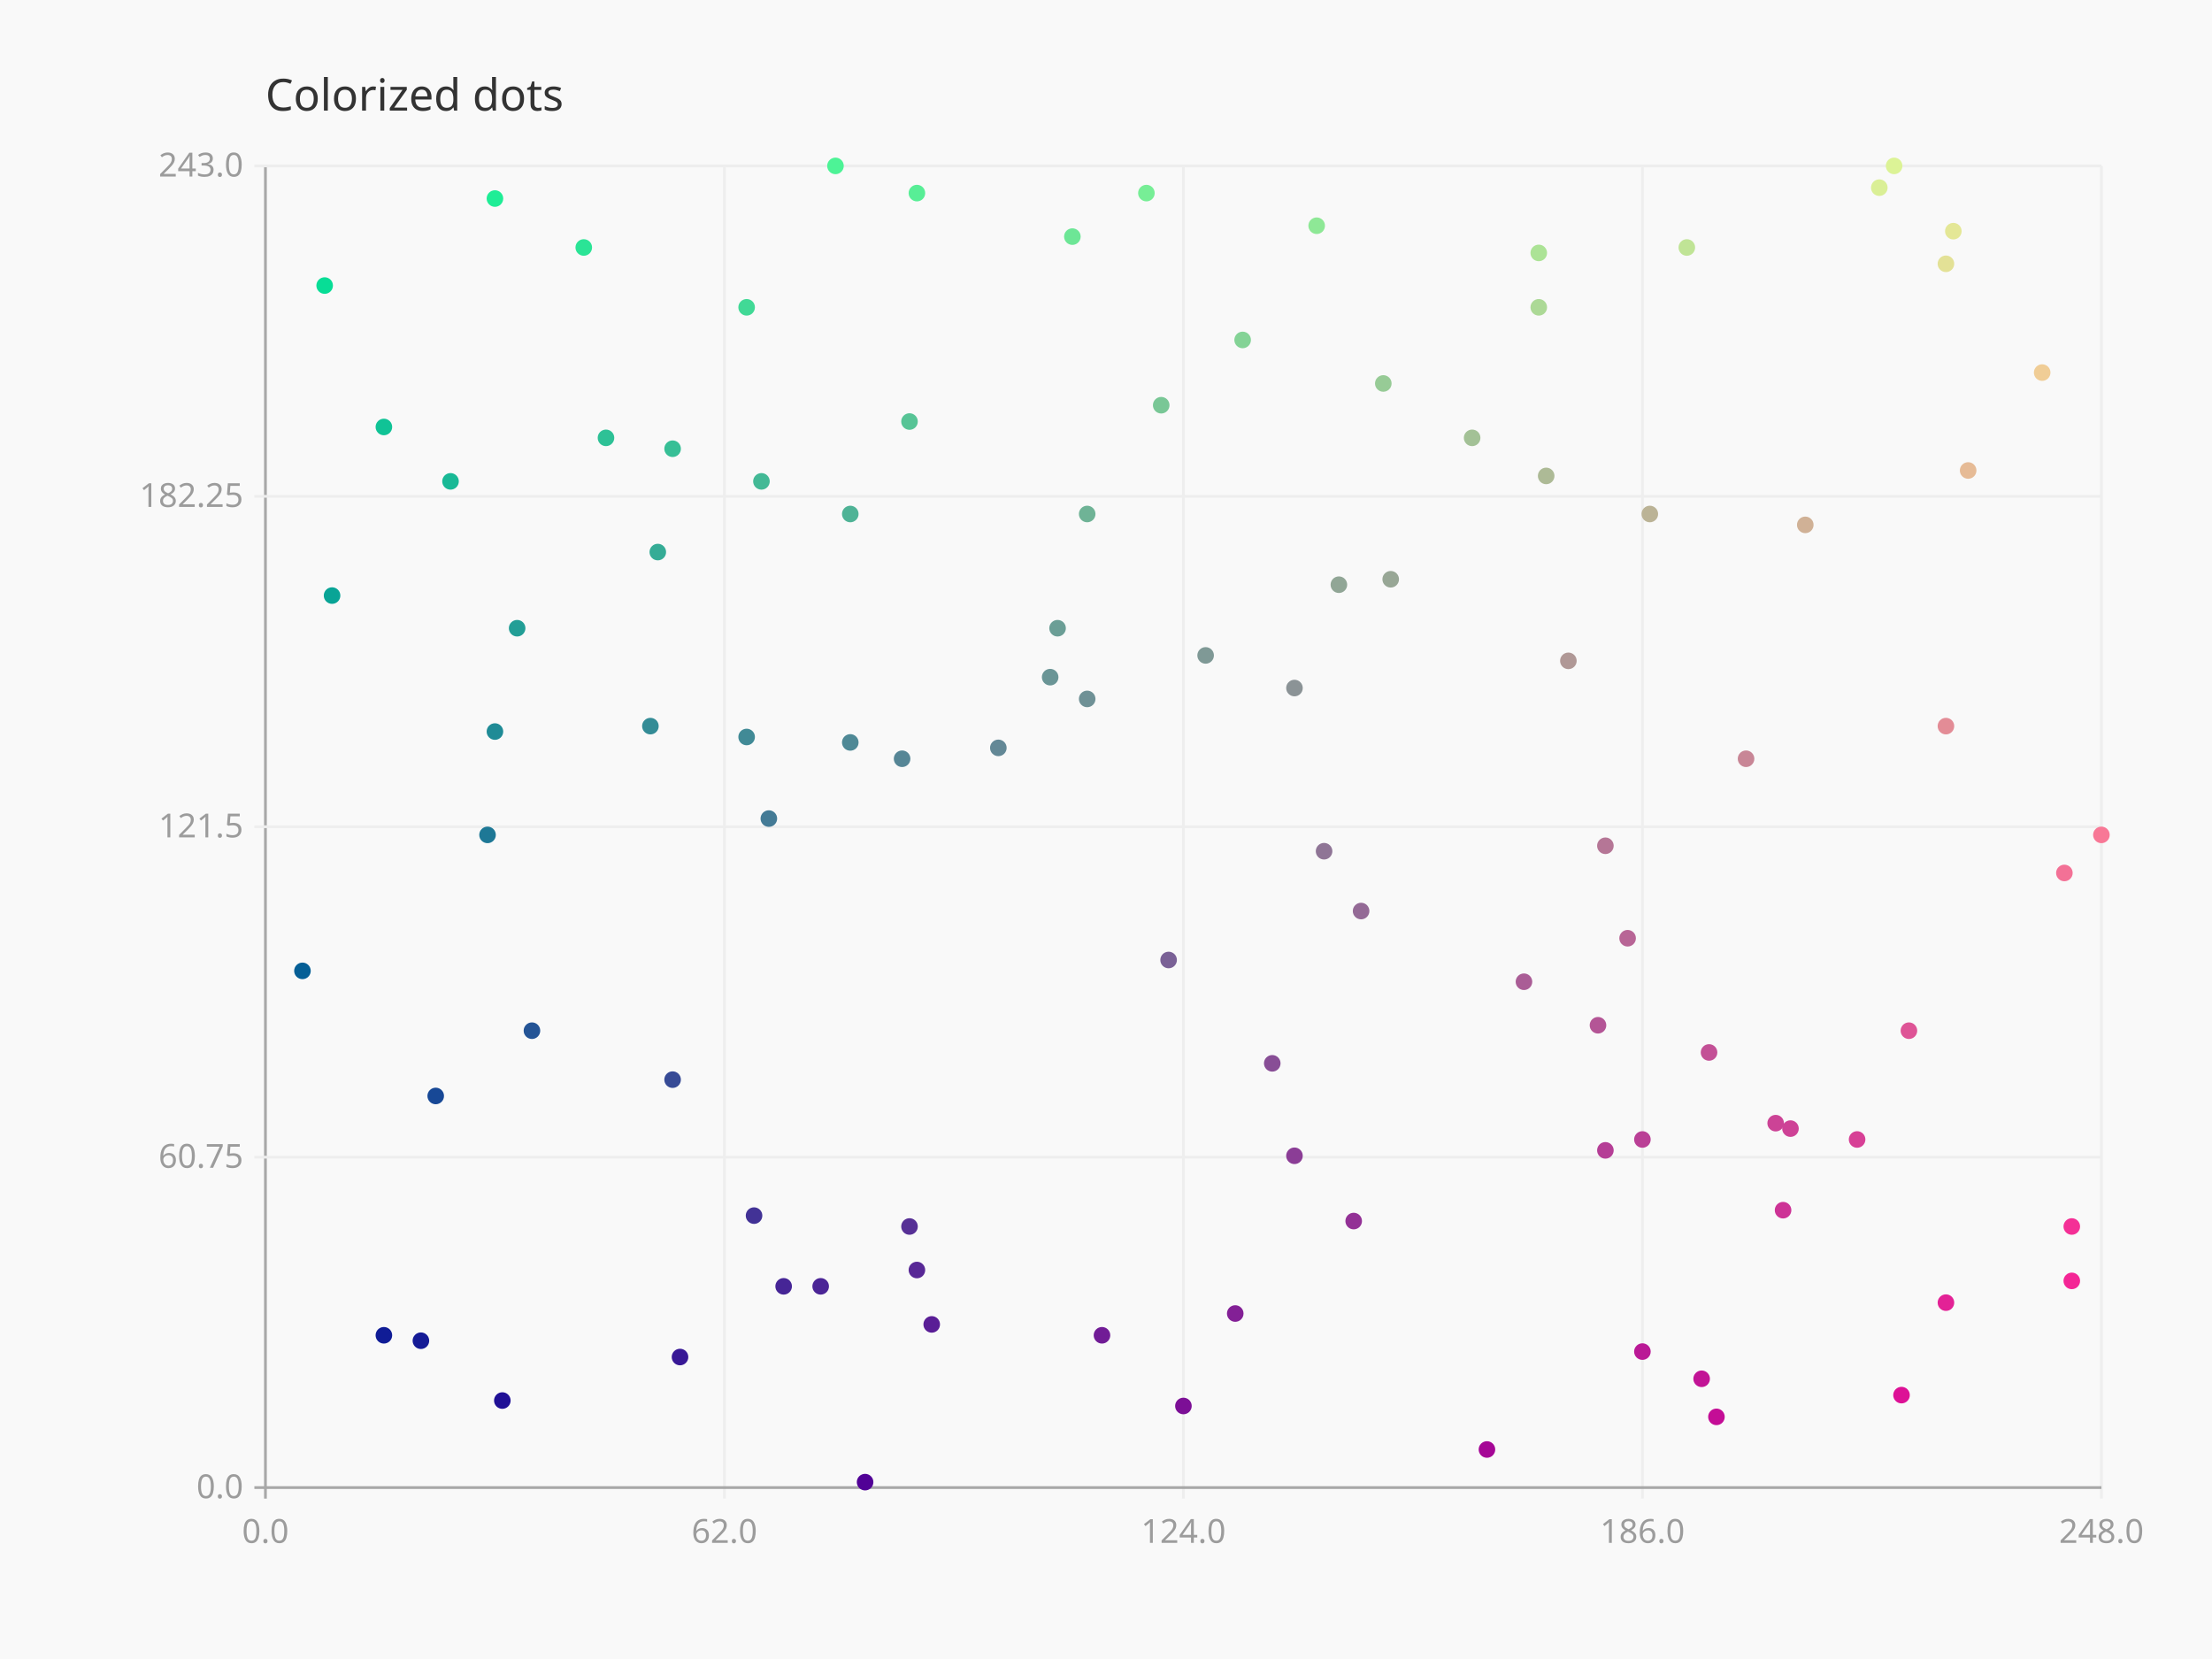
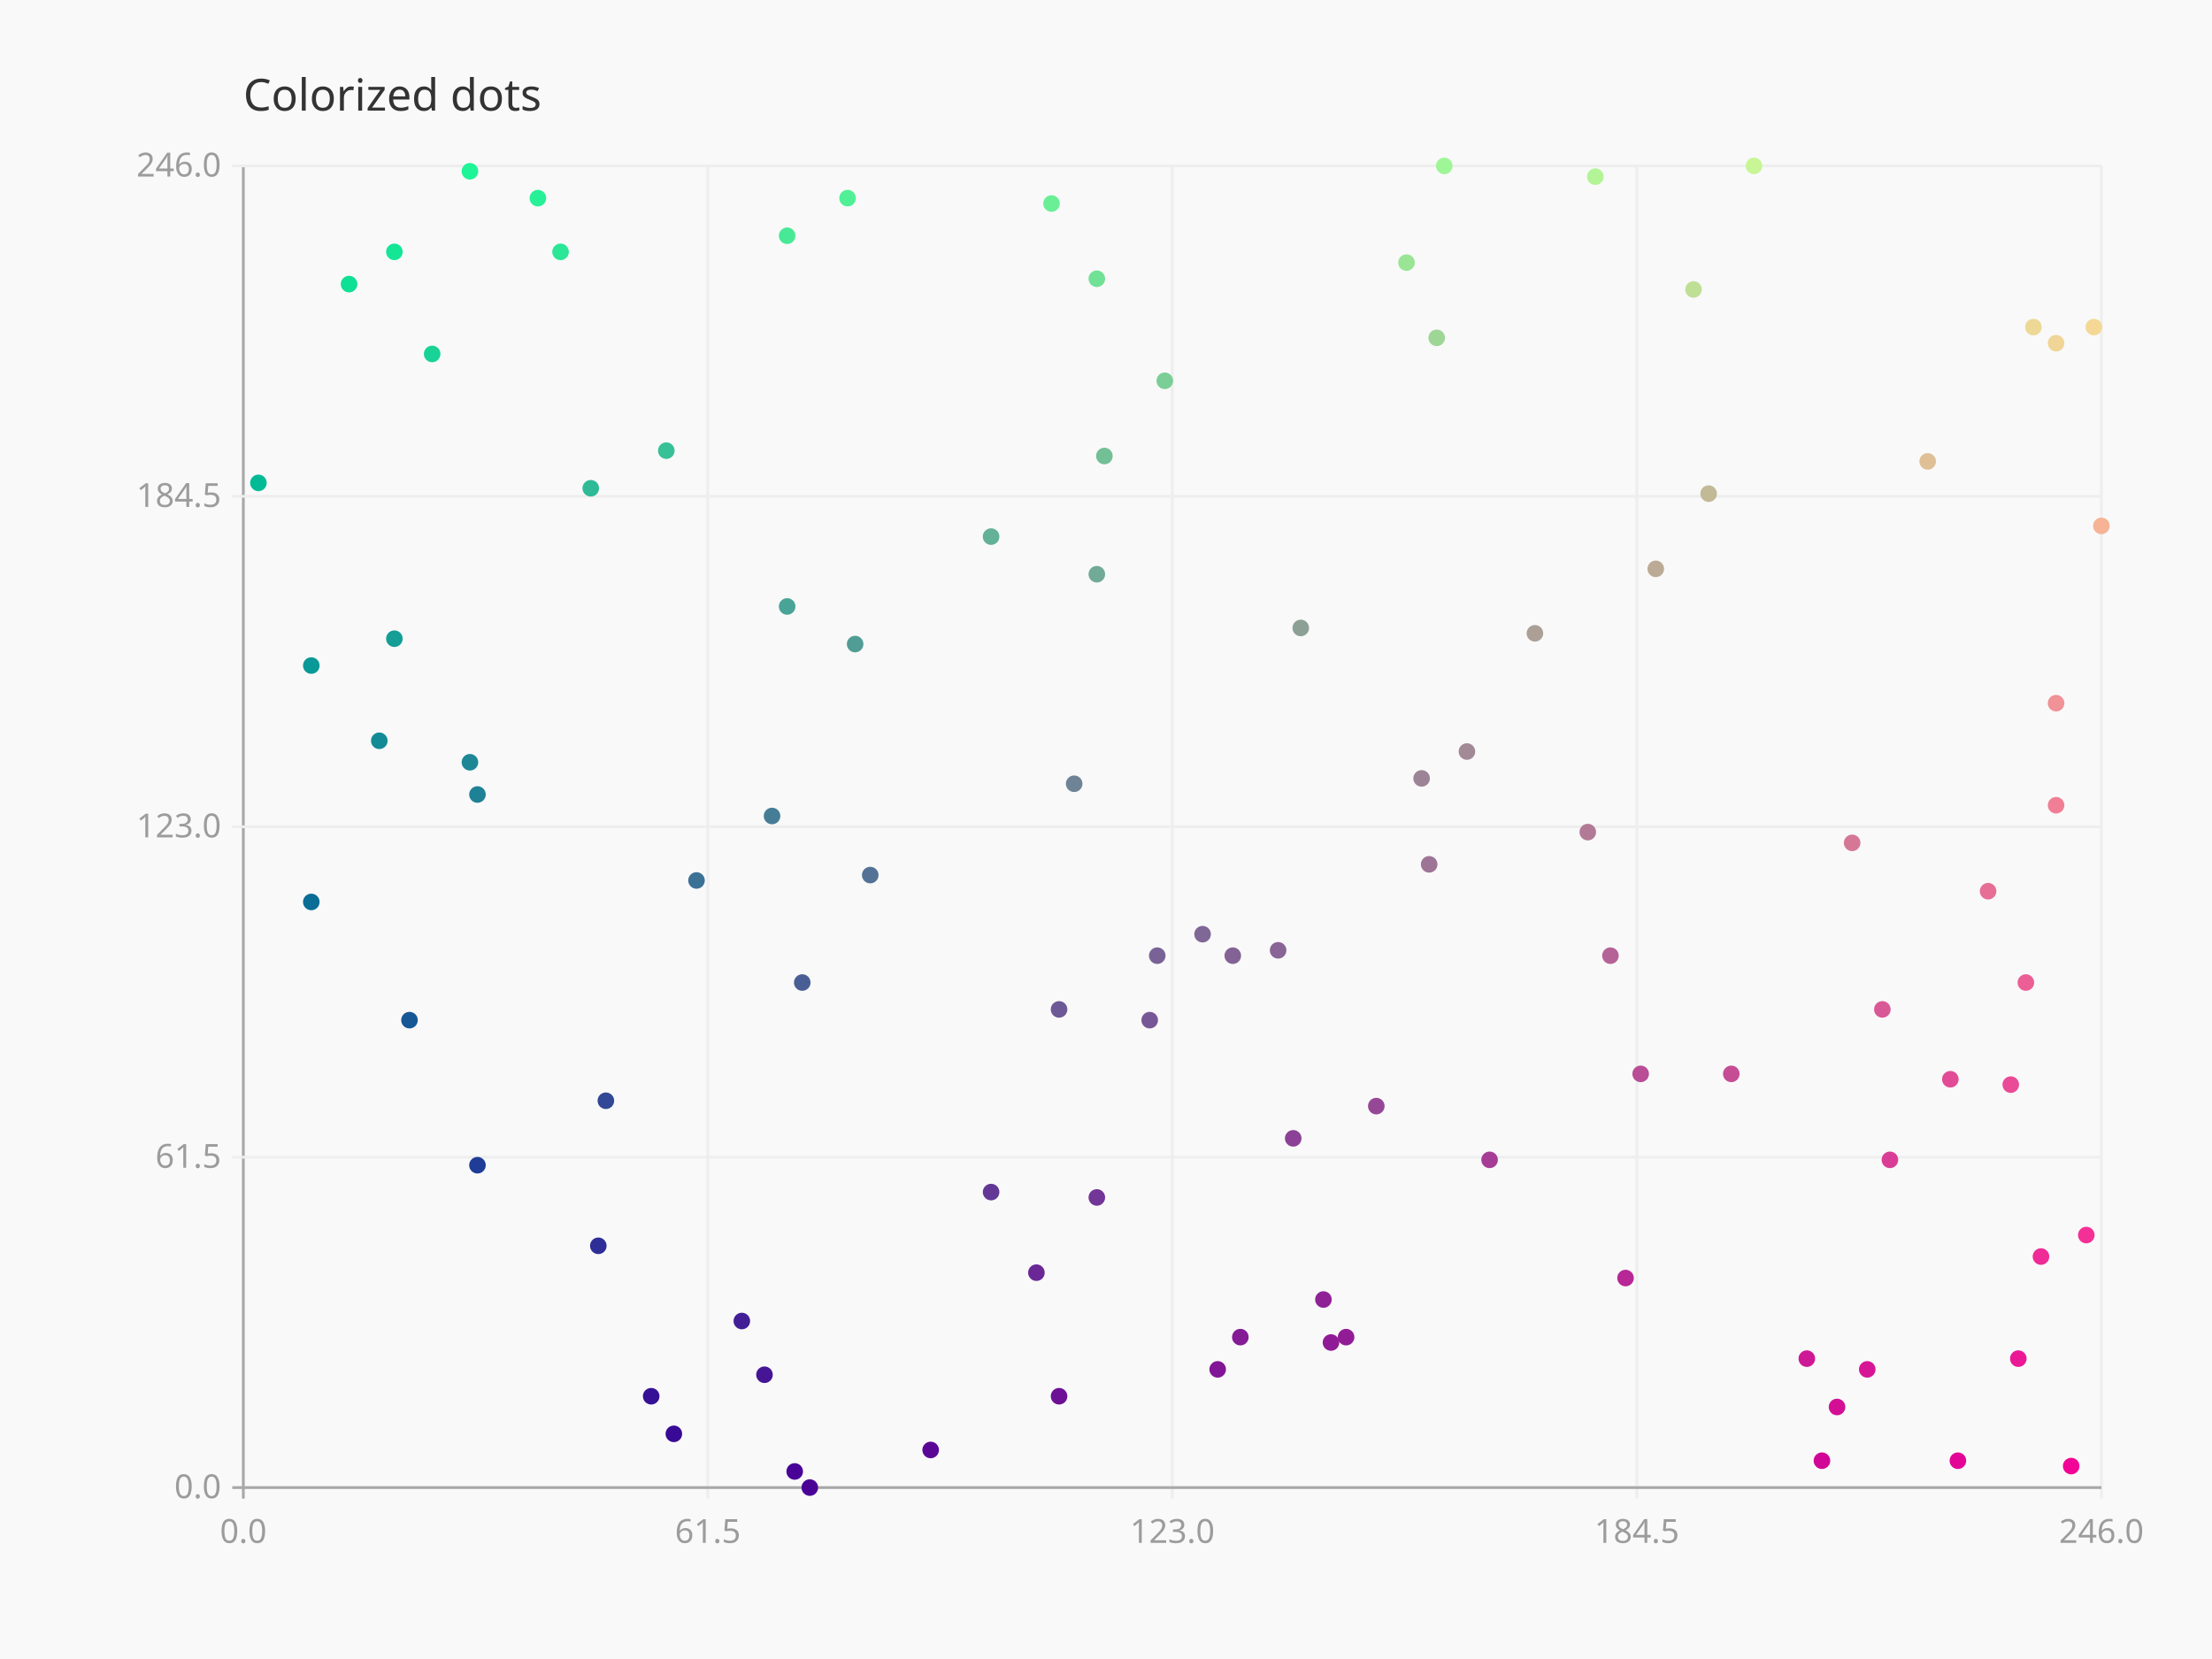
<svg xmlns="http://www.w3.org/2000/svg" height="600" version="1.1" width="800">
  <g>
    <rect fill="#f9f9f9" height="600" width="800" x="0" y="0" />
    <g transform="translate(40 40)">
-       <g transform="translate(56 0)">
+       <g transform="translate(48 0)">
        <text fill="#333" font-family="Monaco" font-size="16" x="0" y="0">Colorized dots</text>
      </g>
      <g transform="translate(0 20)">
-         <g transform="translate(56 0)">
+         <g transform="translate(48 0)">
          <g class="axis bottom">
-             <text dy="1em" fill="#333" font-family="Monaco" text-anchor="middle" transform="" x="332.0" y="508.0" />
+             <text dy="1em" fill="#333" font-family="Monaco" text-anchor="middle" transform="" x="336.0" y="508.0" />
            <g class="tick">
              <line stroke="#a8a8a8" stroke-width="1" x1="0.0" x2="0.0" y1="0" y2="482.0" />
              <text dy="1em" fill="#9c9c9c" font-family="Monaco" text-anchor="middle" x="0.0" y="486.0">0.0</text>
            </g>
            <g class="tick">
-               <line stroke="#eee" stroke-width="1" x1="166.0" x2="166.0" y1="0" y2="482.0" />
-               <text dy="1em" fill="#9c9c9c" font-family="Monaco" text-anchor="middle" x="166.0" y="486.0">62.0</text>
+               <line stroke="#eee" stroke-width="1" x1="168.0" x2="168.0" y1="0" y2="482.0" />
+               <text dy="1em" fill="#9c9c9c" font-family="Monaco" text-anchor="middle" x="168.0" y="486.0">61.5</text>
            </g>
            <g class="tick">
-               <line stroke="#eee" stroke-width="1" x1="332.0" x2="332.0" y1="0" y2="482.0" />
-               <text dy="1em" fill="#9c9c9c" font-family="Monaco" text-anchor="middle" x="332.0" y="486.0">124.0</text>
+               <line stroke="#eee" stroke-width="1" x1="336.0" x2="336.0" y1="0" y2="482.0" />
+               <text dy="1em" fill="#9c9c9c" font-family="Monaco" text-anchor="middle" x="336.0" y="486.0">123.0</text>
            </g>
            <g class="tick">
-               <line stroke="#eee" stroke-width="1" x1="498.0" x2="498.0" y1="0" y2="482.0" />
-               <text dy="1em" fill="#9c9c9c" font-family="Monaco" text-anchor="middle" x="498.0" y="486.0">186.0</text>
+               <line stroke="#eee" stroke-width="1" x1="504.0" x2="504.0" y1="0" y2="482.0" />
+               <text dy="1em" fill="#9c9c9c" font-family="Monaco" text-anchor="middle" x="504.0" y="486.0">184.5</text>
            </g>
            <g class="tick">
-               <line stroke="#eee" stroke-width="1" x1="664.0" x2="664.0" y1="0" y2="482.0" />
-               <text dy="1em" fill="#9c9c9c" font-family="Monaco" text-anchor="middle" x="664.0" y="486.0">248.0</text>
+               <line stroke="#eee" stroke-width="1" x1="672.0" x2="672.0" y1="0" y2="482.0" />
+               <text dy="1em" fill="#9c9c9c" font-family="Monaco" text-anchor="middle" x="672.0" y="486.0">246.0</text>
            </g>
          </g>
          <g class="axis left">
-             <text dy="" fill="#333" font-family="Monaco" text-anchor="middle" transform="rotate(270 -56 239)" x="-56" y="239.0" />
+             <text dy="" fill="#333" font-family="Monaco" text-anchor="middle" transform="rotate(270 -48 239)" x="-48" y="239.0" />
            <g class="tick">
-               <line stroke="#a8a8a8" stroke-width="1" x1="-4" x2="664.0" y1="478.0" y2="478.0" />
+               <line stroke="#a8a8a8" stroke-width="1" x1="-4" x2="672.0" y1="478.0" y2="478.0" />
              <text dy="0.32em" fill="#9c9c9c" font-family="Monaco" text-anchor="end" x="-8" y="478.0">0.0</text>
            </g>
            <g class="tick">
-               <line stroke="#eee" stroke-width="1" x1="-4" x2="664.0" y1="358.5" y2="358.5" />
-               <text dy="0.32em" fill="#9c9c9c" font-family="Monaco" text-anchor="end" x="-8" y="358.5">60.75</text>
+               <line stroke="#eee" stroke-width="1" x1="-4" x2="672.0" y1="358.5" y2="358.5" />
+               <text dy="0.32em" fill="#9c9c9c" font-family="Monaco" text-anchor="end" x="-8" y="358.5">61.5</text>
            </g>
            <g class="tick">
-               <line stroke="#eee" stroke-width="1" x1="-4" x2="664.0" y1="239.0" y2="239.0" />
-               <text dy="0.32em" fill="#9c9c9c" font-family="Monaco" text-anchor="end" x="-8" y="239.0">121.5</text>
+               <line stroke="#eee" stroke-width="1" x1="-4" x2="672.0" y1="239.0" y2="239.0" />
+               <text dy="0.32em" fill="#9c9c9c" font-family="Monaco" text-anchor="end" x="-8" y="239.0">123.0</text>
            </g>
            <g class="tick">
-               <line stroke="#eee" stroke-width="1" x1="-4" x2="664.0" y1="119.5" y2="119.5" />
-               <text dy="0.32em" fill="#9c9c9c" font-family="Monaco" text-anchor="end" x="-8" y="119.5">182.25</text>
+               <line stroke="#eee" stroke-width="1" x1="-4" x2="672.0" y1="119.5" y2="119.5" />
+               <text dy="0.32em" fill="#9c9c9c" font-family="Monaco" text-anchor="end" x="-8" y="119.5">184.5</text>
            </g>
            <g class="tick">
-               <line stroke="#eee" stroke-width="1" x1="-4" x2="664.0" y1="0.0" y2="0.0" />
-               <text dy="0.32em" fill="#9c9c9c" font-family="Monaco" text-anchor="end" x="-8" y="0.0">243.0</text>
+               <line stroke="#eee" stroke-width="1" x1="-4" x2="672.0" y1="0.0" y2="0.0" />
+               <text dy="0.32em" fill="#9c9c9c" font-family="Monaco" text-anchor="end" x="-8" y="0.0">246.0</text>
            </g>
          </g>
          <g>
            <g class="series dots">
-               <circle cx="406.968" cy="149.498" fill="rgb(152, 167, 150)" r="3" />
-               <circle cx="235.613" cy="399.317" fill="rgb(88, 40, 150)" r="3" />
-               <circle cx="265.065" cy="210.477" fill="rgb(99, 136, 150)" r="3" />
-               <circle cx="589.032" cy="0.0" fill="rgb(220, 243, 150)" r="3" />
-               <circle cx="174.032" cy="206.543" fill="rgb(65, 138, 150)" r="3" />
-               <circle cx="56.226" cy="424.889" fill="rgb(21, 27, 150)" r="3" />
-               <circle cx="235.613" cy="9.835" fill="rgb(88, 238, 150)" r="3" />
-               <circle cx="115.129" cy="29.506" fill="rgb(43, 228, 150)" r="3" />
-               <circle cx="318.613" cy="9.835" fill="rgb(119, 238, 150)" r="3" />
-               <circle cx="326.645" cy="287.193" fill="rgb(122, 97, 150)" r="3" />
-               <circle cx="66.935" cy="114.091" fill="rgb(25, 185, 150)" r="3" />
-               <circle cx="174.032" cy="51.144" fill="rgb(65, 217, 150)" r="3" />
-               <circle cx="364.129" cy="324.568" fill="rgb(136, 78, 150)" r="3" />
-               <circle cx="211.516" cy="125.893" fill="rgb(79, 179, 150)" r="3" />
-               <circle cx="492.645" cy="279.325" fill="rgb(184, 101, 150)" r="3" />
-               <circle cx="404.29" cy="78.683" fill="rgb(151, 203, 150)" r="3" />
-               <circle cx="607.774" cy="35.407" fill="rgb(227, 225, 150)" r="3" />
-               <circle cx="650.613" cy="255.72" fill="rgb(243, 113, 150)" r="3" />
-               <circle cx="187.419" cy="405.218" fill="rgb(70, 37, 150)" r="3" />
-               <circle cx="551.548" cy="348.173" fill="rgb(206, 66, 150)" r="3" />
-               <circle cx="522.097" cy="320.634" fill="rgb(195, 80, 150)" r="3" />
-               <circle cx="200.806" cy="405.218" fill="rgb(75, 37, 150)" r="3" />
-               <circle cx="610.452" cy="23.605" fill="rgb(228, 231, 150)" r="3" />
-               <circle cx="21.419" cy="43.276" fill="rgb(8, 221, 150)" r="3" />
-               <circle cx="91.032" cy="167.202" fill="rgb(34, 158, 150)" r="3" />
-               <circle cx="484.613" cy="245.885" fill="rgb(181, 118, 150)" r="3" />
-               <circle cx="514.065" cy="29.506" fill="rgb(192, 228, 150)" r="3" />
-               <circle cx="179.387" cy="114.091" fill="rgb(67, 185, 150)" r="3" />
-               <circle cx="382.871" cy="247.852" fill="rgb(143, 117, 150)" r="3" />
-               <circle cx="182.065" cy="236.049" fill="rgb(68, 123, 150)" r="3" />
-               <circle cx="615.806" cy="110.156" fill="rgb(230, 187, 150)" r="3" />
-               <circle cx="642.581" cy="74.749" fill="rgb(240, 205, 150)" r="3" />
-               <circle cx="232.935" cy="383.58" fill="rgb(87, 48, 150)" r="3" />
-               <circle cx="396.258" cy="269.49" fill="rgb(148, 106, 150)" r="3" />
-               <circle cx="653.29" cy="383.58" fill="rgb(244, 48, 150)" r="3" />
-               <circle cx="460.516" cy="31.473" fill="rgb(172, 227, 150)" r="3" />
-               <circle cx="83.0" cy="204.576" fill="rgb(31, 139, 150)" r="3" />
-               <circle cx="548.871" cy="377.679" fill="rgb(205, 51, 150)" r="3" />
-               <circle cx="42.839" cy="94.42" fill="rgb(16, 195, 150)" r="3" />
-               <circle cx="500.677" cy="125.893" fill="rgb(187, 179, 150)" r="3" />
-               <circle cx="583.677" cy="7.868" fill="rgb(218, 239, 150)" r="3" />
-               <circle cx="211.516" cy="208.51" fill="rgb(79, 137, 150)" r="3" />
-               <circle cx="463.194" cy="112.123" fill="rgb(173, 186, 150)" r="3" />
-               <circle cx="123.161" cy="98.354" fill="rgb(46, 193, 150)" r="3" />
-               <circle cx="340.032" cy="177.037" fill="rgb(127, 153, 150)" r="3" />
-               <circle cx="664.0" cy="241.951" fill="rgb(248, 120, 150)" r="3" />
-               <circle cx="286.484" cy="167.202" fill="rgb(107, 158, 150)" r="3" />
-               <circle cx="481.935" cy="310.798" fill="rgb(180, 85, 150)" r="3" />
-               <circle cx="471.226" cy="179.004" fill="rgb(176, 152, 150)" r="3" />
-               <circle cx="240.968" cy="418.988" fill="rgb(90, 30, 150)" r="3" />
-               <circle cx="80.323" cy="241.951" fill="rgb(30, 120, 150)" r="3" />
-               <circle cx="149.935" cy="430.79" fill="rgb(56, 24, 150)" r="3" />
-               <circle cx="141.903" cy="139.663" fill="rgb(53, 172, 150)" r="3" />
-               <circle cx="147.258" cy="102.288" fill="rgb(55, 191, 150)" r="3" />
-               <circle cx="83.0" cy="11.802" fill="rgb(31, 237, 150)" r="3" />
-               <circle cx="42.839" cy="422.922" fill="rgb(16, 28, 150)" r="3" />
-               <circle cx="372.161" cy="188.84" fill="rgb(139, 147, 150)" r="3" />
-               <circle cx="388.226" cy="151.465" fill="rgb(145, 166, 150)" r="3" />
-               <circle cx="297.194" cy="192.774" fill="rgb(111, 145, 150)" r="3" />
-               <circle cx="556.903" cy="129.827" fill="rgb(208, 177, 150)" r="3" />
-               <circle cx="372.161" cy="358.008" fill="rgb(139, 61, 150)" r="3" />
-               <circle cx="575.645" cy="352.107" fill="rgb(215, 64, 150)" r="3" />
-               <circle cx="607.774" cy="411.119" fill="rgb(227, 34, 150)" r="3" />
-               <circle cx="591.71" cy="444.56" fill="rgb(221, 17, 150)" r="3" />
-               <circle cx="460.516" cy="51.144" fill="rgb(172, 217, 150)" r="3" />
-               <circle cx="216.871" cy="476.033" fill="rgb(81, 1, 150)" r="3" />
-               <circle cx="302.548" cy="422.922" fill="rgb(113, 28, 150)" r="3" />
-               <circle cx="653.29" cy="403.251" fill="rgb(244, 38, 150)" r="3" />
-               <circle cx="524.774" cy="452.428" fill="rgb(196, 13, 150)" r="3" />
-               <circle cx="61.581" cy="336.37" fill="rgb(23, 72, 150)" r="3" />
-               <circle cx="297.194" cy="125.893" fill="rgb(111, 179, 150)" r="3" />
-               <circle cx="594.387" cy="312.765" fill="rgb(222, 84, 150)" r="3" />
-               <circle cx="13.387" cy="291.128" fill="rgb(5, 95, 150)" r="3" />
-               <circle cx="350.742" cy="415.053" fill="rgb(131, 32, 150)" r="3" />
-               <circle cx="139.226" cy="202.609" fill="rgb(52, 140, 150)" r="3" />
-               <circle cx="380.194" cy="21.638" fill="rgb(142, 232, 150)" r="3" />
-               <circle cx="323.968" cy="86.551" fill="rgb(121, 199, 150)" r="3" />
-               <circle cx="353.419" cy="62.947" fill="rgb(132, 211, 150)" r="3" />
-               <circle cx="24.097" cy="155.399" fill="rgb(9, 164, 150)" r="3" />
-               <circle cx="283.806" cy="184.905" fill="rgb(106, 149, 150)" r="3" />
-               <circle cx="332.0" cy="448.494" fill="rgb(124, 15, 150)" r="3" />
-               <circle cx="441.774" cy="464.23" fill="rgb(165, 7, 150)" r="3" />
-               <circle cx="230.258" cy="214.412" fill="rgb(86, 134, 150)" r="3" />
-               <circle cx="498.0" cy="428.823" fill="rgb(186, 25, 150)" r="3" />
-               <circle cx="393.581" cy="381.613" fill="rgb(147, 49, 150)" r="3" />
-               <circle cx="498.0" cy="352.107" fill="rgb(186, 64, 150)" r="3" />
-               <circle cx="436.419" cy="98.354" fill="rgb(163, 193, 150)" r="3" />
-               <circle cx="455.161" cy="295.062" fill="rgb(170, 93, 150)" r="3" />
-               <circle cx="607.774" cy="202.609" fill="rgb(227, 140, 150)" r="3" />
-               <circle cx="519.419" cy="438.658" fill="rgb(194, 20, 150)" r="3" />
-               <circle cx="291.839" cy="25.572" fill="rgb(109, 230, 150)" r="3" />
-               <circle cx="96.387" cy="312.765" fill="rgb(36, 84, 150)" r="3" />
-               <circle cx="535.484" cy="214.412" fill="rgb(200, 134, 150)" r="3" />
-               <circle cx="147.258" cy="330.469" fill="rgb(55, 75, 150)" r="3" />
-               <circle cx="232.935" cy="92.453" fill="rgb(87, 196, 150)" r="3" />
-               <circle cx="206.161" cy="0.0" fill="rgb(77, 243, 150)" r="3" />
-               <circle cx="484.613" cy="356.041" fill="rgb(181, 62, 150)" r="3" />
-               <circle cx="176.71" cy="379.646" fill="rgb(66, 50, 150)" r="3" />
-               <circle cx="85.677" cy="446.527" fill="rgb(32, 16, 150)" r="3" />
-               <circle cx="546.194" cy="346.206" fill="rgb(204, 67, 150)" r="3" />
+               <circle cx="191.22" cy="235.114" fill="rgb(70, 125, 150)" r="3" />
+               <circle cx="576.39" cy="448.854" fill="rgb(211, 15, 150)" r="3" />
+               <circle cx="68.293" cy="68.008" fill="rgb(25, 211, 150)" r="3" />
+               <circle cx="308.683" cy="40.805" fill="rgb(113, 225, 150)" r="3" />
+               <circle cx="24.585" cy="266.203" fill="rgb(9, 109, 150)" r="3" />
+               <circle cx="106.537" cy="11.659" fill="rgb(39, 240, 150)" r="3" />
+               <circle cx="270.439" cy="371.13" fill="rgb(99, 55, 150)" r="3" />
+               <circle cx="24.585" cy="180.707" fill="rgb(9, 153, 150)" r="3" />
+               <circle cx="155.707" cy="458.569" fill="rgb(57, 10, 150)" r="3" />
+               <circle cx="38.244" cy="42.748" fill="rgb(14, 224, 150)" r="3" />
+               <circle cx="382.439" cy="167.106" fill="rgb(140, 160, 150)" r="3" />
+               <circle cx="529.951" cy="118.528" fill="rgb(194, 185, 150)" r="3" />
+               <circle cx="114.732" cy="31.089" fill="rgb(42, 230, 150)" r="3" />
+               <circle cx="426.146" cy="221.512" fill="rgb(156, 132, 150)" r="3" />
+               <circle cx="311.415" cy="104.927" fill="rgb(114, 192, 150)" r="3" />
+               <circle cx="655.61" cy="194.309" fill="rgb(240, 146, 150)" r="3" />
+               <circle cx="510.829" cy="145.732" fill="rgb(187, 171, 150)" r="3" />
+               <circle cx="357.854" cy="285.634" fill="rgb(131, 99, 150)" r="3" />
+               <circle cx="295.024" cy="444.967" fill="rgb(108, 17, 150)" r="3" />
+               <circle cx="226.732" cy="256.488" fill="rgb(83, 114, 150)" r="3" />
+               <circle cx="125.659" cy="116.585" fill="rgb(46, 186, 150)" r="3" />
+               <circle cx="128.39" cy="390.561" fill="rgb(47, 45, 150)" r="3" />
+               <circle cx="409.756" cy="340.041" fill="rgb(150, 71, 150)" r="3" />
+               <circle cx="617.366" cy="330.325" fill="rgb(226, 76, 150)" r="3" />
+               <circle cx="286.829" cy="400.276" fill="rgb(105, 40, 150)" r="3" />
+               <circle cx="180.293" cy="417.764" fill="rgb(66, 31, 150)" r="3" />
+               <circle cx="131.122" cy="338.098" fill="rgb(48, 72, 150)" r="3" />
+               <circle cx="196.683" cy="159.333" fill="rgb(72, 164, 150)" r="3" />
+               <circle cx="581.854" cy="244.829" fill="rgb(213, 120, 150)" r="3" />
+               <circle cx="308.683" cy="147.675" fill="rgb(113, 170, 150)" r="3" />
+               <circle cx="647.415" cy="58.293" fill="rgb(237, 216, 150)" r="3" />
+               <circle cx="204.878" cy="478.0" fill="rgb(75, 0, 150)" r="3" />
+               <circle cx="639.22" cy="332.268" fill="rgb(234, 75, 150)" r="3" />
+               <circle cx="218.537" cy="11.659" fill="rgb(80, 240, 150)" r="3" />
+               <circle cx="352.39" cy="435.252" fill="rgb(129, 22, 150)" r="3" />
+               <circle cx="54.634" cy="31.089" fill="rgb(20, 230, 150)" r="3" />
+               <circle cx="620.098" cy="468.285" fill="rgb(227, 5, 150)" r="3" />
+               <circle cx="524.488" cy="44.691" fill="rgb(192, 223, 150)" r="3" />
+               <circle cx="565.463" cy="431.366" fill="rgb(207, 24, 150)" r="3" />
+               <circle cx="672.0" cy="130.187" fill="rgb(246, 179, 150)" r="3" />
+               <circle cx="431.61" cy="62.179" fill="rgb(158, 214, 150)" r="3" />
+               <circle cx="270.439" cy="134.073" fill="rgb(99, 177, 150)" r="3" />
+               <circle cx="221.268" cy="172.935" fill="rgb(81, 157, 150)" r="3" />
+               <circle cx="650.146" cy="394.447" fill="rgb(238, 43, 150)" r="3" />
+               <circle cx="592.78" cy="305.065" fill="rgb(217, 89, 150)" r="3" />
+               <circle cx="84.683" cy="361.415" fill="rgb(31, 60, 150)" r="3" />
+               <circle cx="379.707" cy="351.699" fill="rgb(139, 65, 150)" r="3" />
+               <circle cx="163.902" cy="258.431" fill="rgb(60, 113, 150)" r="3" />
+               <circle cx="546.341" cy="0.0" fill="rgb(200, 246, 150)" r="3" />
+               <circle cx="60.098" cy="308.951" fill="rgb(22, 87, 150)" r="3" />
+               <circle cx="655.61" cy="231.228" fill="rgb(240, 127, 150)" r="3" />
+               <circle cx="538.146" cy="328.382" fill="rgb(197, 77, 150)" r="3" />
+               <circle cx="54.634" cy="170.992" fill="rgb(20, 158, 150)" r="3" />
+               <circle cx="494.439" cy="285.634" fill="rgb(181, 99, 150)" r="3" />
+               <circle cx="587.317" cy="435.252" fill="rgb(215, 22, 150)" r="3" />
+               <circle cx="666.537" cy="386.675" fill="rgb(244, 47, 150)" r="3" />
+               <circle cx="644.683" cy="295.35" fill="rgb(236, 94, 150)" r="3" />
+               <circle cx="641.951" cy="431.366" fill="rgb(235, 24, 150)" r="3" />
+               <circle cx="661.073" cy="470.228" fill="rgb(242, 4, 150)" r="3" />
+               <circle cx="655.61" cy="64.122" fill="rgb(240, 213, 150)" r="3" />
+               <circle cx="202.146" cy="295.35" fill="rgb(74, 94, 150)" r="3" />
+               <circle cx="5.463" cy="114.642" fill="rgb(2, 187, 150)" r="3" />
+               <circle cx="467.122" cy="169.049" fill="rgb(171, 159, 150)" r="3" />
+               <circle cx="570.927" cy="468.285" fill="rgb(209, 5, 150)" r="3" />
+               <circle cx="488.976" cy="3.886" fill="rgb(179, 244, 150)" r="3" />
+               <circle cx="669.268" cy="58.293" fill="rgb(245, 216, 150)" r="3" />
+               <circle cx="292.293" cy="13.602" fill="rgb(107, 239, 150)" r="3" />
+               <circle cx="81.951" cy="1.943" fill="rgb(30, 245, 150)" r="3" />
+               <circle cx="49.171" cy="207.911" fill="rgb(18, 139, 150)" r="3" />
+               <circle cx="81.951" cy="215.683" fill="rgb(30, 135, 150)" r="3" />
+               <circle cx="398.829" cy="423.593" fill="rgb(146, 28, 150)" r="3" />
+               <circle cx="196.683" cy="25.26" fill="rgb(72, 233, 150)" r="3" />
+               <circle cx="152.976" cy="102.984" fill="rgb(56, 193, 150)" r="3" />
+               <circle cx="300.488" cy="223.455" fill="rgb(110, 131, 150)" r="3" />
+               <circle cx="505.366" cy="328.382" fill="rgb(185, 77, 150)" r="3" />
+               <circle cx="308.683" cy="373.073" fill="rgb(113, 54, 150)" r="3" />
+               <circle cx="595.512" cy="359.472" fill="rgb(218, 61, 150)" r="3" />
+               <circle cx="428.878" cy="252.602" fill="rgb(157, 116, 150)" r="3" />
+               <circle cx="393.366" cy="425.537" fill="rgb(144, 27, 150)" r="3" />
+               <circle cx="360.585" cy="423.593" fill="rgb(132, 28, 150)" r="3" />
+               <circle cx="84.683" cy="227.341" fill="rgb(31, 129, 150)" r="3" />
+               <circle cx="333.268" cy="77.724" fill="rgb(122, 206, 150)" r="3" />
+               <circle cx="442.537" cy="211.797" fill="rgb(162, 137, 150)" r="3" />
+               <circle cx="609.171" cy="106.87" fill="rgb(223, 191, 150)" r="3" />
+               <circle cx="450.732" cy="359.472" fill="rgb(165, 61, 150)" r="3" />
+               <circle cx="631.024" cy="262.317" fill="rgb(231, 111, 150)" r="3" />
+               <circle cx="499.902" cy="402.22" fill="rgb(183, 39, 150)" r="3" />
+               <circle cx="434.341" cy="0.0" fill="rgb(159, 246, 150)" r="3" />
+               <circle cx="199.415" cy="472.171" fill="rgb(73, 3, 150)" r="3" />
+               <circle cx="188.488" cy="437.195" fill="rgb(69, 21, 150)" r="3" />
+               <circle cx="486.244" cy="240.943" fill="rgb(178, 122, 150)" r="3" />
+               <circle cx="248.585" cy="464.398" fill="rgb(91, 7, 150)" r="3" />
+               <circle cx="327.805" cy="308.951" fill="rgb(120, 87, 150)" r="3" />
+               <circle cx="420.683" cy="34.976" fill="rgb(154, 228, 150)" r="3" />
+               <circle cx="390.634" cy="409.992" fill="rgb(143, 35, 150)" r="3" />
+               <circle cx="295.024" cy="305.065" fill="rgb(108, 89, 150)" r="3" />
+               <circle cx="374.244" cy="283.691" fill="rgb(137, 100, 150)" r="3" />
+               <circle cx="346.927" cy="277.862" fill="rgb(127, 103, 150)" r="3" />
+               <circle cx="147.512" cy="444.967" fill="rgb(54, 17, 150)" r="3" />
+               <circle cx="330.537" cy="285.634" fill="rgb(121, 99, 150)" r="3" />
            </g>
          </g>
        </g>
      </g>
    </g>
  </g>
</svg>
